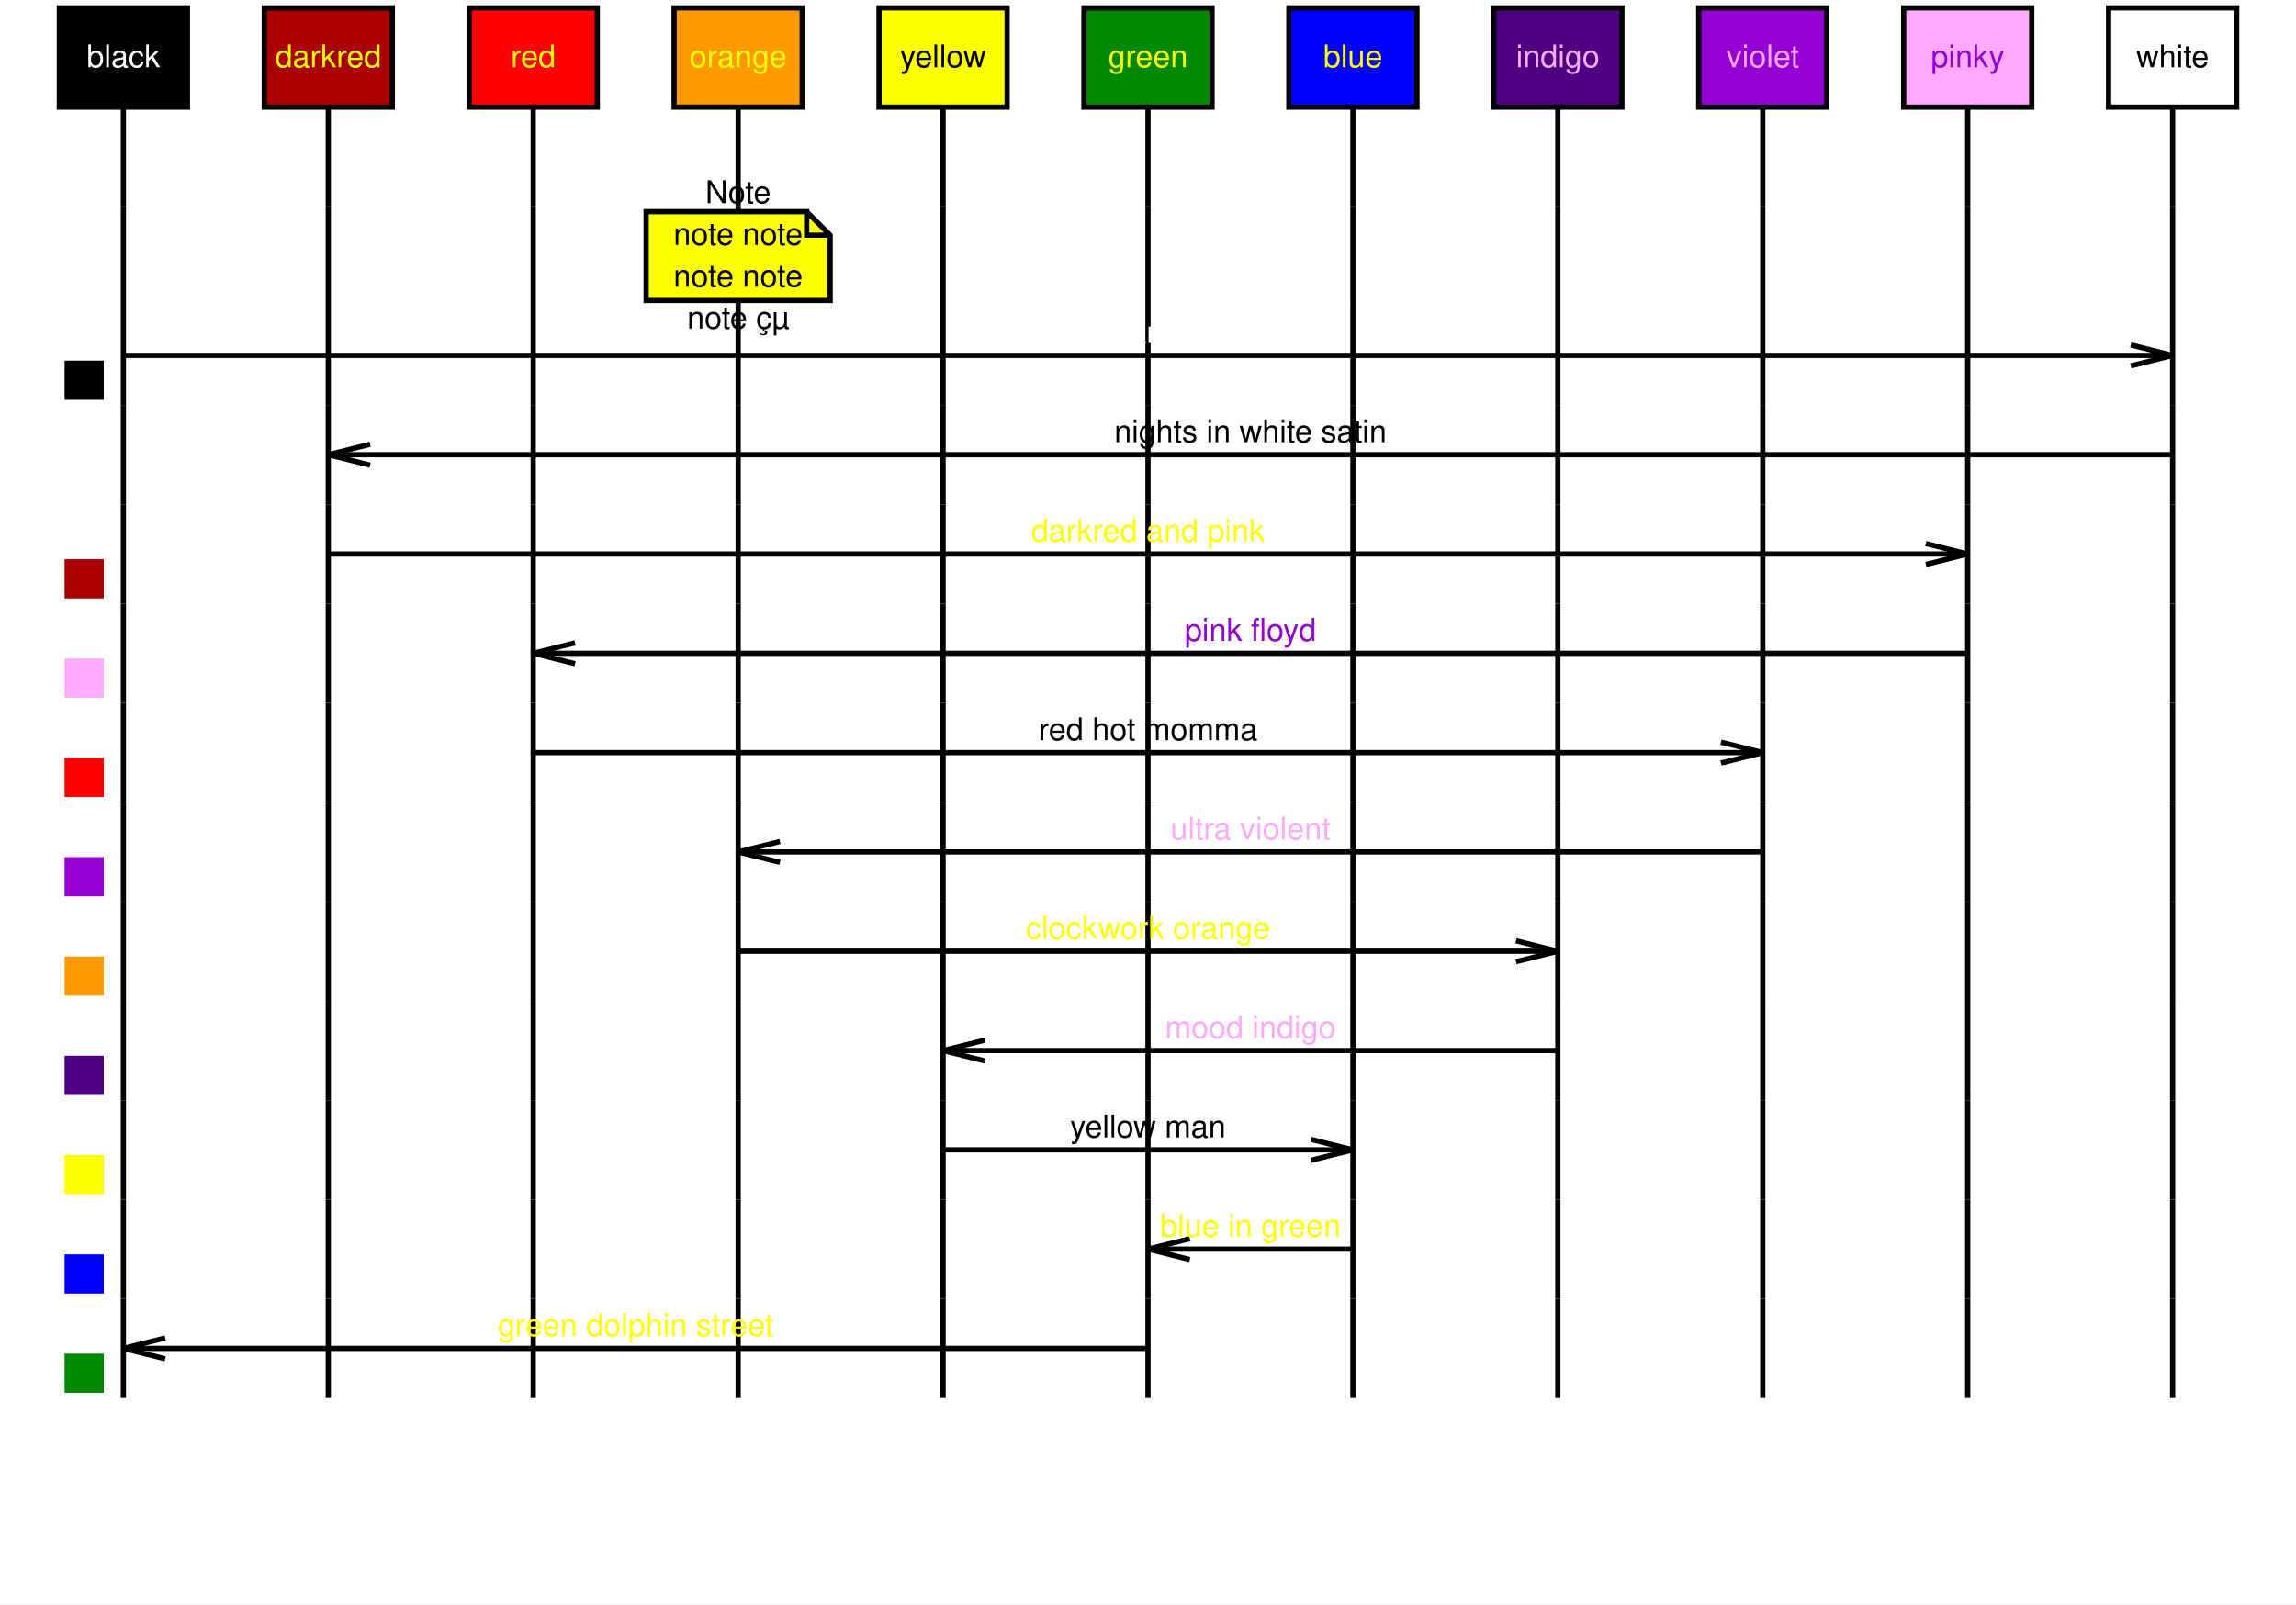
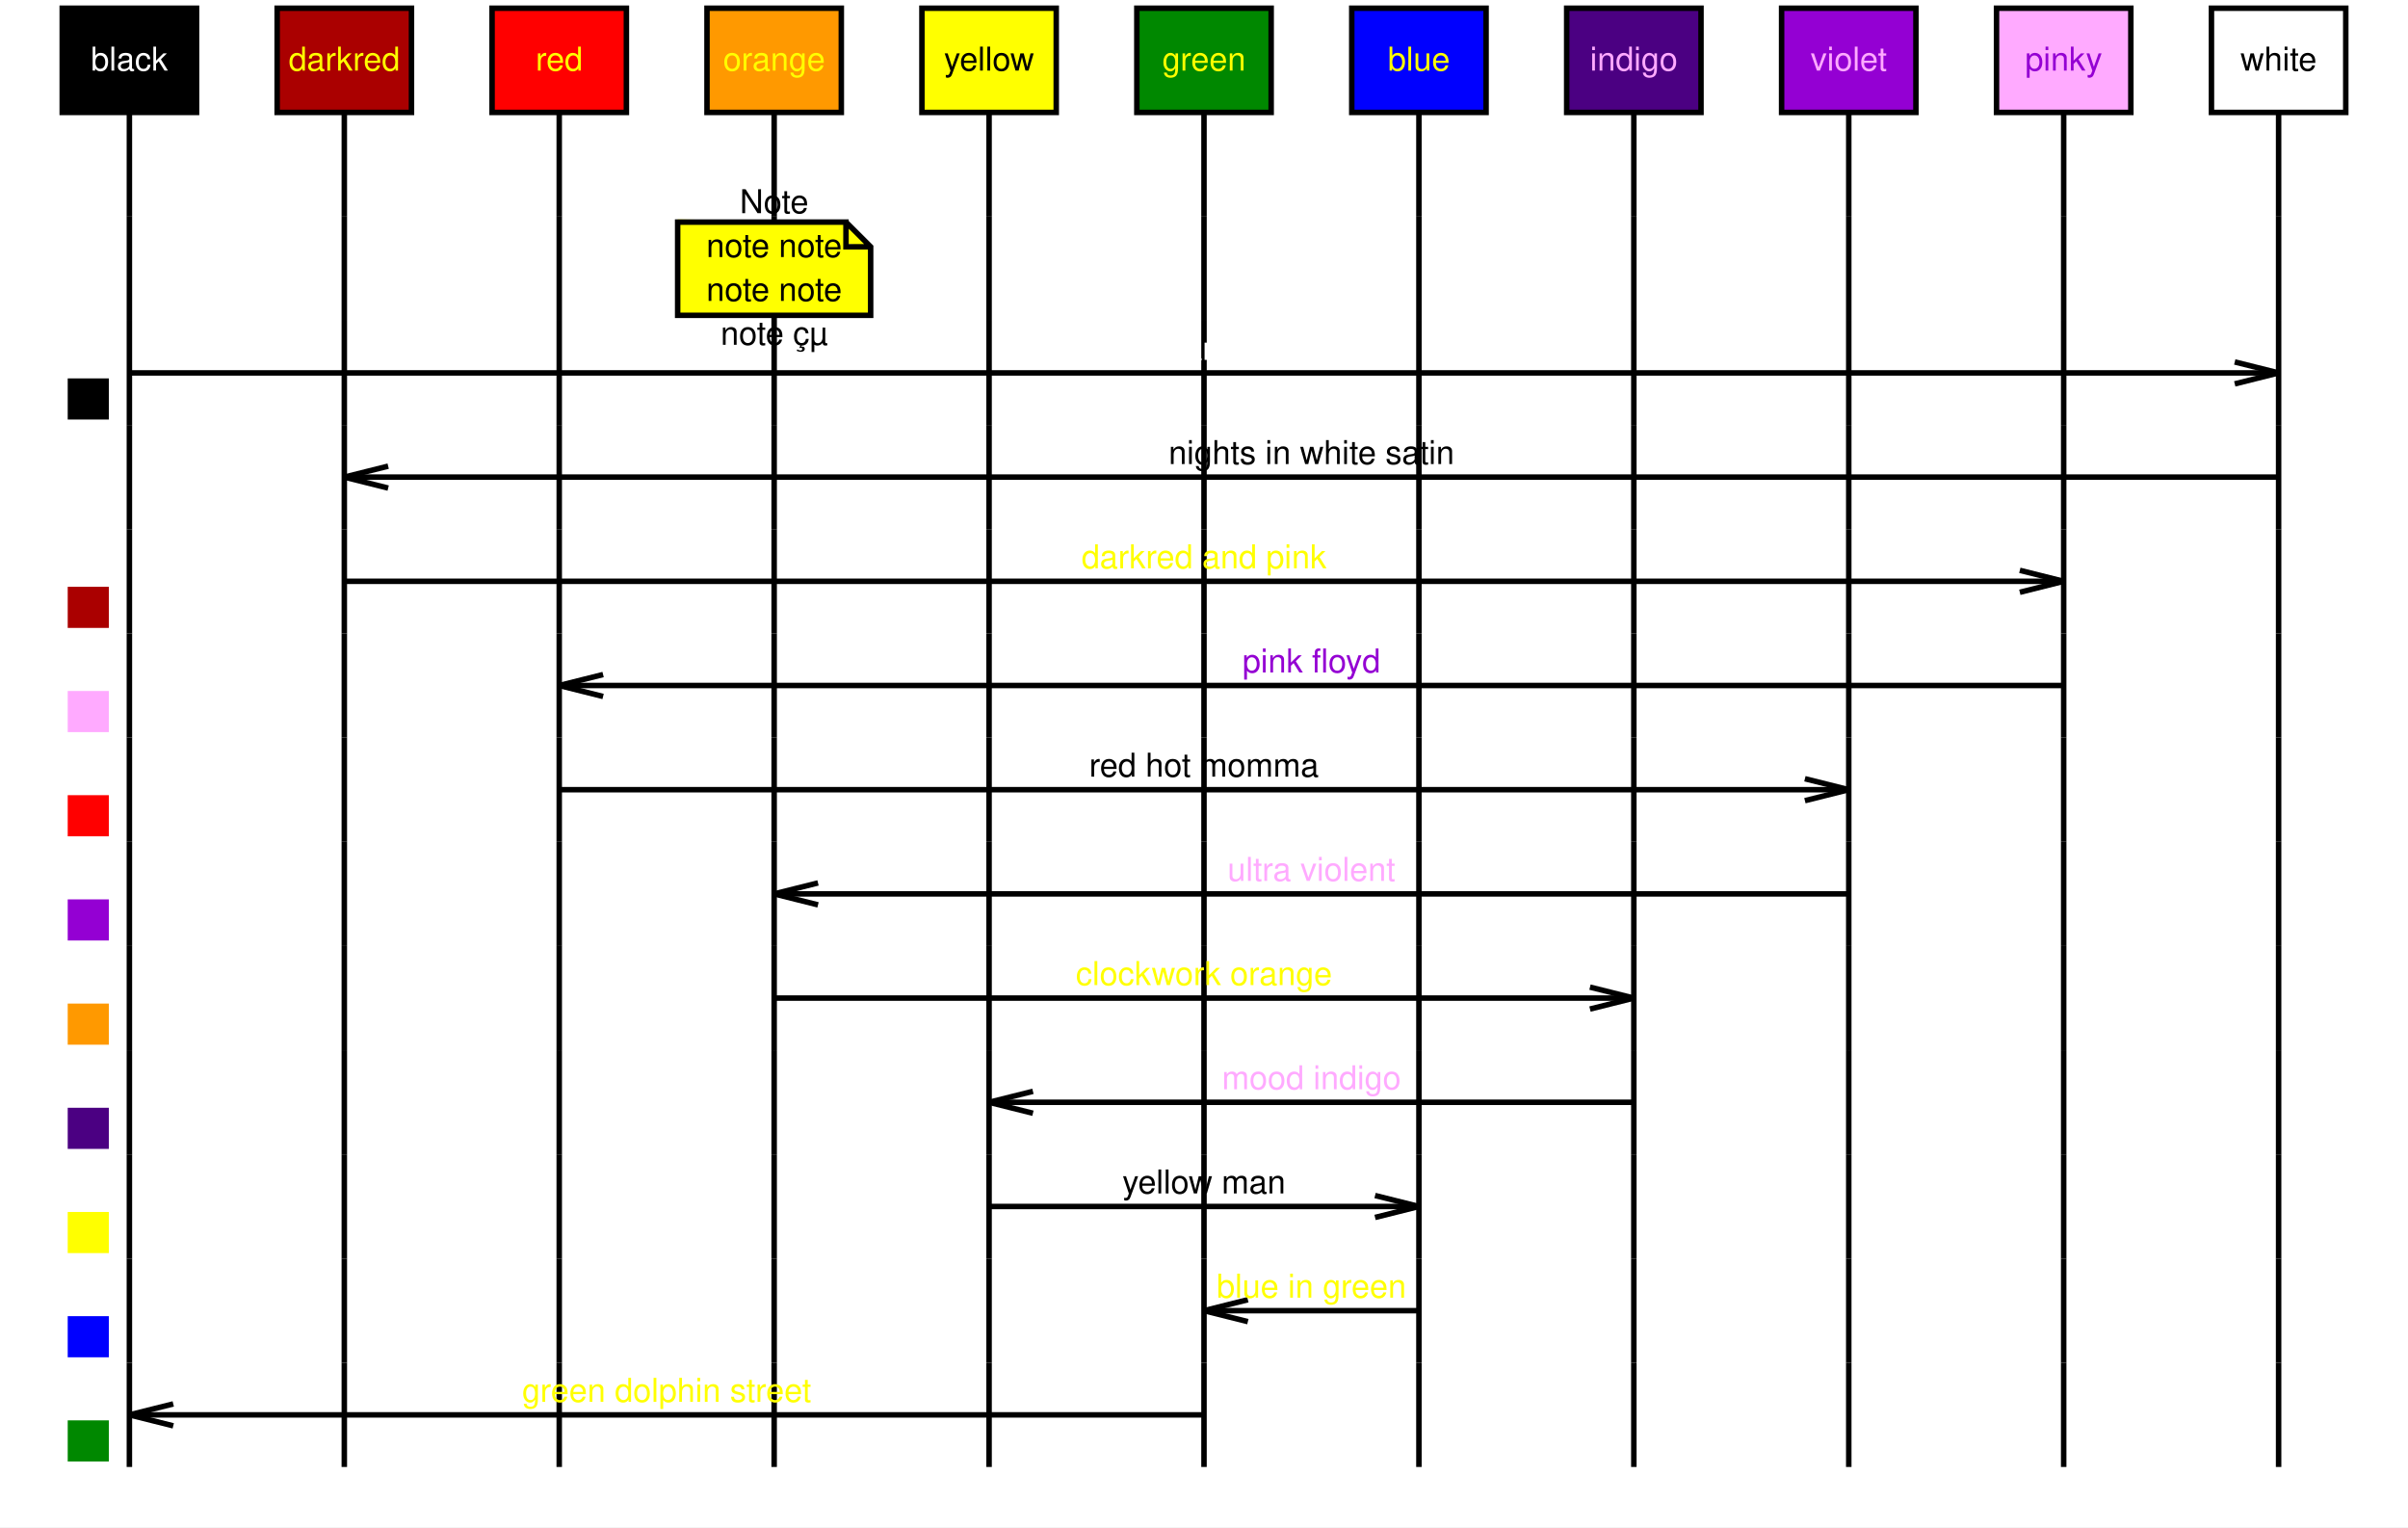
- <svg xmlns="http://www.w3.org/2000/svg" xmlns:xlink="http://www.w3.org/1999/xlink" version="1.1" id="mscgen_js-svg-__svg" class="mscgenjs-fence" width="878.4" height="614">
+ <svg xmlns="http://www.w3.org/2000/svg" xmlns:xlink="http://www.w3.org/1999/xlink" version="1.1" id="mscgen_js-svg-__svg" class="mscgenjs-fence" width="878.4" height="557">
  <defs>
    <style type="text/css">svg.mscgenjs-fence{font-family:Helvetica,sans-serif;font-size:12px;font-weight:normal;font-style:normal;text-decoration:none;background-color:white;stroke:black;stroke-width:2;color:black;}.mscgenjs-fence rect{fill:none;stroke:black;}.mscgenjs-fence rect.entity{fill:white;}.mscgenjs-fence rect.label-text-background{fill:white;stroke:white;stroke-width:0;}.mscgenjs-fence rect.bglayer{fill:white;stroke:white;stroke-width:0;}.mscgenjs-fence line{stroke:black;}.mscgenjs-fence line.return{stroke-dasharray:5,2;}.mscgenjs-fence line.comment{stroke-dasharray:5,2;}.mscgenjs-fence line.inline_expression_divider{stroke-dasharray:10,5;}.mscgenjs-fence text{color:inherit;stroke:none;text-anchor:middle;}.mscgenjs-fence text.entity-text{text-decoration:underline;}.mscgenjs-fence text.anchor-start{text-anchor:start;}.mscgenjs-fence path{stroke:black;color:black;fill:none;}.mscgenjs-fence .arrow-marker{overflow:visible;}.mscgenjs-fence .arrow-style{stroke-width:1;}.mscgenjs-fence .arcrowomit{stroke-dasharray:2,2;}.mscgenjs-fence rect.box, .mscgenjs-fence path.box{fill:white;}.mscgenjs-fence .inherit{stroke:inherit;color:inherit;}.mscgenjs-fence .inherit-fill{fill:inherit;}.mscgenjs-fence .watermark{stroke:black;color:black;fill:black;font-size:48pt;font-weight:bold;opacity:0.14;}</style>
    <marker orient="auto" id="mscgen_js-svg-__svgcallback-black" class="arrow-marker" viewBox="0 0 10 10" refX="9" refY="3" markerUnits="strokeWidth" markerWidth="10" markerHeight="10">
      <path d="M 1,1 l 8,2 l-8,2" class="arrow-style" style="stroke-dasharray:100,1;stroke:black" />
    </marker>
    <marker orient="auto" id="mscgen_js-svg-__svgcallback-l-black" class="arrow-marker" viewBox="0 0 10 10" refX="9" refY="3" markerUnits="strokeWidth" markerWidth="10" markerHeight="10">
      <path d="M17,1 l-8,2 l 8,2" class="arrow-style" style="stroke-dasharray:100,1;stroke:black" />
    </marker>
    <g id="mscgen_js-svg-__svg__defs">
      <g id="mscgen_js-svg-__svgentities">
        <g id="mscgen_js-svg-__svgblack">
          <rect width="49" height="38" class="entity" style="fill:#000000;" />
          <g>
            <text x="24.5" y="22.75" class="entity-text " style="fill:white;">
              <tspan>black</tspan>
            </text>
          </g>
        </g>
        <g id="mscgen_js-svg-__svgdarkred">
          <rect width="49" height="38" x="78.4" class="entity" style="fill:#AA0000;" />
          <g>
            <text x="102.9" y="22.75" class="entity-text " style="fill:#FFFF00;">
              <tspan>darkred</tspan>
            </text>
          </g>
        </g>
        <g id="mscgen_js-svg-__svgred">
          <rect width="49" height="38" x="156.8" class="entity" style="fill:#FF0000;" />
          <g>
            <text x="181.3" y="22.75" class="entity-text " style="fill:#FFFF00;">
              <tspan>red</tspan>
            </text>
          </g>
        </g>
        <g id="mscgen_js-svg-__svgorange">
          <rect width="49" height="38" x="235.2" class="entity" style="fill:#FF9900;" />
          <g>
            <text x="259.7" y="22.75" class="entity-text " style="fill:#FFFF00;">
              <tspan>orange</tspan>
            </text>
          </g>
        </g>
        <g id="mscgen_js-svg-__svgyellow">
          <rect width="49" height="38" x="313.6" class="entity" style="fill:#FFFF00;" />
          <g>
            <text x="338.1" y="22.75" class="entity-text " style="fill:#000000;">
              <tspan>yellow</tspan>
            </text>
          </g>
        </g>
        <g id="mscgen_js-svg-__svggreen">
          <rect width="49" height="38" x="392" class="entity" style="fill:#008800;" />
          <g>
            <text x="416.5" y="22.75" class="entity-text " style="fill:#FFFF00;">
              <tspan>green</tspan>
            </text>
          </g>
        </g>
        <g id="mscgen_js-svg-__svgblue">
          <rect width="49" height="38" x="470.4" class="entity" style="fill:#0000FF;" />
          <g>
            <text x="494.9" y="22.75" class="entity-text " style="fill:#FFFF00;">
              <tspan>blue</tspan>
            </text>
          </g>
        </g>
        <g id="mscgen_js-svg-__svgindigo">
          <rect width="49" height="38" x="548.8" class="entity" style="fill:#4B0082;" />
          <g>
            <text x="573.3" y="22.75" class="entity-text " style="fill:#FFAAFF;">
              <tspan>indigo</tspan>
            </text>
          </g>
        </g>
        <g id="mscgen_js-svg-__svgviolet">
          <rect width="49" height="38" x="627.2" class="entity" style="fill:#9400D3;" />
          <g>
            <text x="651.7" y="22.75" class="entity-text " style="fill:#FFAAFF;">
              <tspan>violet</tspan>
            </text>
          </g>
        </g>
        <g id="mscgen_js-svg-__svgpinky">
          <rect width="49" height="38" x="705.6" class="entity" style="fill:#FFAAFF;" />
          <g>
            <text x="730.1" y="22.75" class="entity-text " style="fill:#9400D3;">
              <tspan>pinky</tspan>
            </text>
          </g>
        </g>
        <g id="mscgen_js-svg-__svgwhite">
          <rect width="49" height="38" x="784" class="entity" style="fill:#FFFFFF;" />
          <g>
            <text x="808.5" y="22.75" class="entity-text " style="fill:#000000;">
              <tspan>white</tspan>
            </text>
          </g>
        </g>
      </g>
      <g id="mscgen_js-svg-__svgarcrow">
        <line x1="24.5" y1="-19" x2="24.5" y2="19" class="mscgen_js-svg-__svgarcrow" />
        <line x1="102.9" y1="-19" x2="102.9" y2="19" class="mscgen_js-svg-__svgarcrow" />
        <line x1="181.3" y1="-19" x2="181.3" y2="19" class="mscgen_js-svg-__svgarcrow" />
        <line x1="259.7" y1="-19" x2="259.7" y2="19" class="mscgen_js-svg-__svgarcrow" />
        <line x1="338.1" y1="-19" x2="338.1" y2="19" class="mscgen_js-svg-__svgarcrow" />
        <line x1="416.5" y1="-19" x2="416.5" y2="19" class="mscgen_js-svg-__svgarcrow" />
        <line x1="494.9" y1="-19" x2="494.9" y2="19" class="mscgen_js-svg-__svgarcrow" />
        <line x1="573.3" y1="-19" x2="573.3" y2="19" class="mscgen_js-svg-__svgarcrow" />
        <line x1="651.7" y1="-19" x2="651.7" y2="19" class="mscgen_js-svg-__svgarcrow" />
        <line x1="730.1" y1="-19" x2="730.1" y2="19" class="mscgen_js-svg-__svgarcrow" />
        <line x1="808.5" y1="-19" x2="808.5" y2="19" class="mscgen_js-svg-__svgarcrow" />
      </g>
      <g id="mscgen_js-svg-__svg0_0">
        <path d="M224.5,-17l61.4,0 l0,9 l9,0 m-9,-9 l9,9 l0,25 l-70.4,0 l0,-35 " class="box note" style="fill:yellow;" />
        <g>
          <text x="259.7" y="-20.25" class="box-text note-text " style="fill:#000000;">
            <tspan>Note</tspan>
          </text>
          <text x="259.7" y="-4.25" class="box-text note-text " style="fill:#000000;">
            <tspan>note note</tspan>
          </text>
          <text x="259.7" y="11.75" class="box-text note-text " style="fill:#000000;">
            <tspan>note note</tspan>
          </text>
          <text x="259.7" y="27.75" class="box-text note-text " style="fill:#000000;">
            <tspan>note çµ</tspan>
          </text>
        </g>
      </g>
      <g id="mscgen_js-svg-__svgarcrow_0">
        <line x1="24.5" y1="-19" x2="24.5" y2="19" class="arcrow" />
        <line x1="102.9" y1="-19" x2="102.9" y2="19" class="arcrow" />
        <line x1="181.3" y1="-19" x2="181.3" y2="19" class="arcrow" />
        <line x1="259.7" y1="-19" x2="259.7" y2="19" class="arcrow" />
        <line x1="338.1" y1="-19" x2="338.1" y2="19" class="arcrow" />
        <line x1="416.5" y1="-19" x2="416.5" y2="19" class="arcrow" />
        <line x1="494.9" y1="-19" x2="494.9" y2="19" class="arcrow" />
        <line x1="573.3" y1="-19" x2="573.3" y2="19" class="arcrow" />
        <line x1="651.7" y1="-19" x2="651.7" y2="19" class="arcrow" />
        <line x1="730.1" y1="-19" x2="730.1" y2="19" class="arcrow" />
        <line x1="808.5" y1="-19" x2="808.5" y2="19" class="arcrow" />
      </g>
      <g id="mscgen_js-svg-__svg1_0">
        <line x1="24.5" y1="0" x2="808.5" y2="0" class="arc directional callback" style="stroke:black" marker-end="url(#mscgen_js-svg-__svgcallback-black)" />
        <g>
          <rect width="15" height="15" x="2" y="2" class="label-text-background" style="fill:#000000; stroke:#000000;" />
          <text x="416.5" y="-4.75" class="directional-text callback-text " style="fill:white;">
            <tspan>black and blue</tspan>
          </text>
        </g>
      </g>
      <g id="mscgen_js-svg-__svgarcrow_1">
        <line x1="24.5" y1="-19" x2="24.5" y2="19" class="arcrow" />
        <line x1="102.9" y1="-19" x2="102.9" y2="19" class="arcrow" />
        <line x1="181.3" y1="-19" x2="181.3" y2="19" class="arcrow" />
        <line x1="259.7" y1="-19" x2="259.7" y2="19" class="arcrow" />
        <line x1="338.1" y1="-19" x2="338.1" y2="19" class="arcrow" />
        <line x1="416.5" y1="-19" x2="416.5" y2="19" class="arcrow" />
        <line x1="494.9" y1="-19" x2="494.9" y2="19" class="arcrow" />
        <line x1="573.3" y1="-19" x2="573.3" y2="19" class="arcrow" />
        <line x1="651.7" y1="-19" x2="651.7" y2="19" class="arcrow" />
        <line x1="730.1" y1="-19" x2="730.1" y2="19" class="arcrow" />
        <line x1="808.5" y1="-19" x2="808.5" y2="19" class="arcrow" />
      </g>
      <g id="mscgen_js-svg-__svg2_0">
        <line x1="808.5" y1="0" x2="102.9" y2="0" class="arc directional callback" style="stroke:black" marker-end="url(#mscgen_js-svg-__svgcallback-black)" />
        <g>
          <rect width="15" height="15" x="2" y="2" class="label-text-background" style="fill:#FFFFFF; stroke:#FFFFFF;" />
          <text x="455.7" y="-4.75" class="directional-text callback-text " style="fill:#000000;">
            <tspan>nights in white satin</tspan>
          </text>
        </g>
      </g>
      <g id="mscgen_js-svg-__svgarcrow_2">
        <line x1="24.5" y1="-19" x2="24.5" y2="19" class="arcrow" />
        <line x1="102.9" y1="-19" x2="102.9" y2="19" class="arcrow" />
        <line x1="181.3" y1="-19" x2="181.3" y2="19" class="arcrow" />
        <line x1="259.7" y1="-19" x2="259.7" y2="19" class="arcrow" />
        <line x1="338.1" y1="-19" x2="338.1" y2="19" class="arcrow" />
        <line x1="416.5" y1="-19" x2="416.5" y2="19" class="arcrow" />
        <line x1="494.9" y1="-19" x2="494.9" y2="19" class="arcrow" />
        <line x1="573.3" y1="-19" x2="573.3" y2="19" class="arcrow" />
        <line x1="651.7" y1="-19" x2="651.7" y2="19" class="arcrow" />
        <line x1="730.1" y1="-19" x2="730.1" y2="19" class="arcrow" />
        <line x1="808.5" y1="-19" x2="808.5" y2="19" class="arcrow" />
      </g>
      <g id="mscgen_js-svg-__svg3_0">
        <line x1="102.9" y1="0" x2="730.1" y2="0" class="arc directional callback" style="stroke:black" marker-end="url(#mscgen_js-svg-__svgcallback-black)" />
        <g>
          <rect width="15" height="15" x="2" y="2" class="label-text-background" style="fill:#AA0000; stroke:#AA0000;" />
          <text x="416.5" y="-4.75" class="directional-text callback-text " style="fill:#FFFF00;">
            <tspan>darkred and pink</tspan>
          </text>
        </g>
      </g>
      <g id="mscgen_js-svg-__svgarcrow_3">
        <line x1="24.5" y1="-19" x2="24.5" y2="19" class="arcrow" />
        <line x1="102.9" y1="-19" x2="102.9" y2="19" class="arcrow" />
        <line x1="181.3" y1="-19" x2="181.3" y2="19" class="arcrow" />
        <line x1="259.7" y1="-19" x2="259.7" y2="19" class="arcrow" />
        <line x1="338.1" y1="-19" x2="338.1" y2="19" class="arcrow" />
        <line x1="416.5" y1="-19" x2="416.5" y2="19" class="arcrow" />
        <line x1="494.9" y1="-19" x2="494.9" y2="19" class="arcrow" />
        <line x1="573.3" y1="-19" x2="573.3" y2="19" class="arcrow" />
        <line x1="651.7" y1="-19" x2="651.7" y2="19" class="arcrow" />
        <line x1="730.1" y1="-19" x2="730.1" y2="19" class="arcrow" />
        <line x1="808.5" y1="-19" x2="808.5" y2="19" class="arcrow" />
      </g>
      <g id="mscgen_js-svg-__svg4_0">
        <line x1="730.1" y1="0" x2="181.3" y2="0" class="arc directional callback" style="stroke:black" marker-end="url(#mscgen_js-svg-__svgcallback-black)" />
        <g>
          <rect width="15" height="15" x="2" y="2" class="label-text-background" style="fill:#FFAAFF; stroke:#FFAAFF;" />
          <text x="455.7" y="-4.75" class="directional-text callback-text " style="fill:#9400D3;">
            <tspan>pink floyd</tspan>
          </text>
        </g>
      </g>
      <g id="mscgen_js-svg-__svgarcrow_4">
        <line x1="24.5" y1="-19" x2="24.5" y2="19" class="arcrow" />
        <line x1="102.9" y1="-19" x2="102.9" y2="19" class="arcrow" />
        <line x1="181.3" y1="-19" x2="181.3" y2="19" class="arcrow" />
        <line x1="259.7" y1="-19" x2="259.7" y2="19" class="arcrow" />
        <line x1="338.1" y1="-19" x2="338.1" y2="19" class="arcrow" />
        <line x1="416.5" y1="-19" x2="416.5" y2="19" class="arcrow" />
        <line x1="494.9" y1="-19" x2="494.9" y2="19" class="arcrow" />
        <line x1="573.3" y1="-19" x2="573.3" y2="19" class="arcrow" />
        <line x1="651.7" y1="-19" x2="651.7" y2="19" class="arcrow" />
        <line x1="730.1" y1="-19" x2="730.1" y2="19" class="arcrow" />
        <line x1="808.5" y1="-19" x2="808.5" y2="19" class="arcrow" />
      </g>
      <g id="mscgen_js-svg-__svg5_0">
        <line x1="181.3" y1="0" x2="651.7" y2="0" class="arc directional callback" style="stroke:black" marker-end="url(#mscgen_js-svg-__svgcallback-black)" />
        <g>
          <rect width="15" height="15" x="2" y="2" class="label-text-background" style="fill:#FF0000; stroke:#FF0000;" />
          <text x="416.5" y="-4.75" class="directional-text callback-text " style="fill:ffff00;">
            <tspan>red hot momma</tspan>
          </text>
        </g>
      </g>
      <g id="mscgen_js-svg-__svgarcrow_5">
        <line x1="24.5" y1="-19" x2="24.5" y2="19" class="arcrow" />
        <line x1="102.9" y1="-19" x2="102.9" y2="19" class="arcrow" />
        <line x1="181.3" y1="-19" x2="181.3" y2="19" class="arcrow" />
        <line x1="259.7" y1="-19" x2="259.7" y2="19" class="arcrow" />
        <line x1="338.1" y1="-19" x2="338.1" y2="19" class="arcrow" />
        <line x1="416.5" y1="-19" x2="416.5" y2="19" class="arcrow" />
        <line x1="494.9" y1="-19" x2="494.9" y2="19" class="arcrow" />
        <line x1="573.3" y1="-19" x2="573.3" y2="19" class="arcrow" />
        <line x1="651.7" y1="-19" x2="651.7" y2="19" class="arcrow" />
        <line x1="730.1" y1="-19" x2="730.1" y2="19" class="arcrow" />
        <line x1="808.5" y1="-19" x2="808.5" y2="19" class="arcrow" />
      </g>
      <g id="mscgen_js-svg-__svg6_0">
        <line x1="651.7" y1="0" x2="259.7" y2="0" class="arc directional callback" style="stroke:black" marker-end="url(#mscgen_js-svg-__svgcallback-black)" />
        <g>
          <rect width="15" height="15" x="2" y="2" class="label-text-background" style="fill:#9400D3; stroke:#9400D3;" />
          <text x="455.7" y="-4.75" class="directional-text callback-text " style="fill:#FFAAFF;">
            <tspan>ultra violent</tspan>
          </text>
        </g>
      </g>
      <g id="mscgen_js-svg-__svgarcrow_6">
        <line x1="24.5" y1="-19" x2="24.5" y2="19" class="arcrow" />
        <line x1="102.9" y1="-19" x2="102.9" y2="19" class="arcrow" />
        <line x1="181.3" y1="-19" x2="181.3" y2="19" class="arcrow" />
        <line x1="259.7" y1="-19" x2="259.7" y2="19" class="arcrow" />
        <line x1="338.1" y1="-19" x2="338.1" y2="19" class="arcrow" />
        <line x1="416.5" y1="-19" x2="416.5" y2="19" class="arcrow" />
        <line x1="494.9" y1="-19" x2="494.9" y2="19" class="arcrow" />
        <line x1="573.3" y1="-19" x2="573.3" y2="19" class="arcrow" />
        <line x1="651.7" y1="-19" x2="651.7" y2="19" class="arcrow" />
        <line x1="730.1" y1="-19" x2="730.1" y2="19" class="arcrow" />
        <line x1="808.5" y1="-19" x2="808.5" y2="19" class="arcrow" />
      </g>
      <g id="mscgen_js-svg-__svg7_0">
        <line x1="259.7" y1="0" x2="573.3" y2="0" class="arc directional callback" style="stroke:black" marker-end="url(#mscgen_js-svg-__svgcallback-black)" />
        <g>
          <rect width="15" height="15" x="2" y="2" class="label-text-background" style="fill:#FF9900; stroke:#FF9900;" />
          <text x="416.5" y="-4.75" class="directional-text callback-text " style="fill:#FFFF00;">
            <tspan>clockwork orange</tspan>
          </text>
        </g>
      </g>
      <g id="mscgen_js-svg-__svgarcrow_7">
        <line x1="24.5" y1="-19" x2="24.5" y2="19" class="arcrow" />
        <line x1="102.9" y1="-19" x2="102.9" y2="19" class="arcrow" />
        <line x1="181.3" y1="-19" x2="181.3" y2="19" class="arcrow" />
        <line x1="259.7" y1="-19" x2="259.7" y2="19" class="arcrow" />
        <line x1="338.1" y1="-19" x2="338.1" y2="19" class="arcrow" />
        <line x1="416.5" y1="-19" x2="416.5" y2="19" class="arcrow" />
        <line x1="494.9" y1="-19" x2="494.9" y2="19" class="arcrow" />
        <line x1="573.3" y1="-19" x2="573.3" y2="19" class="arcrow" />
        <line x1="651.7" y1="-19" x2="651.7" y2="19" class="arcrow" />
        <line x1="730.1" y1="-19" x2="730.1" y2="19" class="arcrow" />
        <line x1="808.5" y1="-19" x2="808.5" y2="19" class="arcrow" />
      </g>
      <g id="mscgen_js-svg-__svg8_0">
        <line x1="573.3" y1="0" x2="338.1" y2="0" class="arc directional callback" style="stroke:black" marker-end="url(#mscgen_js-svg-__svgcallback-black)" />
        <g>
          <rect width="15" height="15" x="2" y="2" class="label-text-background" style="fill:#4B0082; stroke:#4B0082;" />
          <text x="455.7" y="-4.75" class="directional-text callback-text " style="fill:#FFAAFF;">
            <tspan>mood indigo</tspan>
          </text>
        </g>
      </g>
      <g id="mscgen_js-svg-__svgarcrow_8">
        <line x1="24.5" y1="-19" x2="24.5" y2="19" class="arcrow" />
        <line x1="102.9" y1="-19" x2="102.9" y2="19" class="arcrow" />
        <line x1="181.3" y1="-19" x2="181.3" y2="19" class="arcrow" />
        <line x1="259.7" y1="-19" x2="259.7" y2="19" class="arcrow" />
        <line x1="338.1" y1="-19" x2="338.1" y2="19" class="arcrow" />
        <line x1="416.5" y1="-19" x2="416.5" y2="19" class="arcrow" />
        <line x1="494.9" y1="-19" x2="494.9" y2="19" class="arcrow" />
        <line x1="573.3" y1="-19" x2="573.3" y2="19" class="arcrow" />
        <line x1="651.7" y1="-19" x2="651.7" y2="19" class="arcrow" />
        <line x1="730.1" y1="-19" x2="730.1" y2="19" class="arcrow" />
        <line x1="808.5" y1="-19" x2="808.5" y2="19" class="arcrow" />
      </g>
      <g id="mscgen_js-svg-__svg9_0">
        <line x1="338.1" y1="0" x2="494.9" y2="0" class="arc directional callback" style="stroke:black" marker-end="url(#mscgen_js-svg-__svgcallback-black)" />
        <g>
          <rect width="15" height="15" x="2" y="2" class="label-text-background" style="fill:#FFFF00; stroke:#FFFF00;" />
          <text x="416.5" y="-4.75" class="directional-text callback-text " style="fill:#000000;">
            <tspan>yellow man</tspan>
          </text>
        </g>
      </g>
      <g id="mscgen_js-svg-__svgarcrow_9">
        <line x1="24.5" y1="-19" x2="24.5" y2="19" class="arcrow" />
        <line x1="102.9" y1="-19" x2="102.9" y2="19" class="arcrow" />
        <line x1="181.3" y1="-19" x2="181.3" y2="19" class="arcrow" />
        <line x1="259.7" y1="-19" x2="259.7" y2="19" class="arcrow" />
        <line x1="338.1" y1="-19" x2="338.1" y2="19" class="arcrow" />
        <line x1="416.5" y1="-19" x2="416.5" y2="19" class="arcrow" />
        <line x1="494.9" y1="-19" x2="494.9" y2="19" class="arcrow" />
        <line x1="573.3" y1="-19" x2="573.3" y2="19" class="arcrow" />
        <line x1="651.7" y1="-19" x2="651.7" y2="19" class="arcrow" />
        <line x1="730.1" y1="-19" x2="730.1" y2="19" class="arcrow" />
        <line x1="808.5" y1="-19" x2="808.5" y2="19" class="arcrow" />
      </g>
      <g id="mscgen_js-svg-__svg10_0">
        <line x1="494.9" y1="0" x2="416.5" y2="0" class="arc directional callback" style="stroke:black" marker-end="url(#mscgen_js-svg-__svgcallback-black)" />
        <g>
          <rect width="15" height="15" x="2" y="2" class="label-text-background" style="fill:#0000FF; stroke:#0000FF;" />
          <text x="455.7" y="-4.75" class="directional-text callback-text " style="fill:#FFFF00;">
            <tspan>blue in green</tspan>
          </text>
        </g>
      </g>
      <g id="mscgen_js-svg-__svgarcrow_10">
        <line x1="24.5" y1="-19" x2="24.5" y2="19" class="arcrow" />
        <line x1="102.9" y1="-19" x2="102.9" y2="19" class="arcrow" />
        <line x1="181.3" y1="-19" x2="181.3" y2="19" class="arcrow" />
        <line x1="259.7" y1="-19" x2="259.7" y2="19" class="arcrow" />
        <line x1="338.1" y1="-19" x2="338.1" y2="19" class="arcrow" />
        <line x1="416.5" y1="-19" x2="416.5" y2="19" class="arcrow" />
        <line x1="494.9" y1="-19" x2="494.9" y2="19" class="arcrow" />
        <line x1="573.3" y1="-19" x2="573.3" y2="19" class="arcrow" />
        <line x1="651.7" y1="-19" x2="651.7" y2="19" class="arcrow" />
        <line x1="730.1" y1="-19" x2="730.1" y2="19" class="arcrow" />
        <line x1="808.5" y1="-19" x2="808.5" y2="19" class="arcrow" />
      </g>
      <g id="mscgen_js-svg-__svg11_0">
        <line x1="416.5" y1="0" x2="24.5" y2="0" class="arc directional callback" style="stroke:black" marker-end="url(#mscgen_js-svg-__svgcallback-black)" />
        <g>
          <rect width="15" height="15" x="2" y="2" class="label-text-background" style="fill:#008800; stroke:#008800;" />
          <text x="220.5" y="-4.75" class="directional-text callback-text " style="fill:#FFFF00;">
            <tspan>green dolphin street</tspan>
          </text>
        </g>
      </g>
      <g id="mscgen_js-svg-__svgarcrow_11">
        <line x1="24.5" y1="-19" x2="24.5" y2="19" class="arcrow" />
        <line x1="102.9" y1="-19" x2="102.9" y2="19" class="arcrow" />
        <line x1="181.3" y1="-19" x2="181.3" y2="19" class="arcrow" />
        <line x1="259.7" y1="-19" x2="259.7" y2="19" class="arcrow" />
        <line x1="338.1" y1="-19" x2="338.1" y2="19" class="arcrow" />
        <line x1="416.5" y1="-19" x2="416.5" y2="19" class="arcrow" />
        <line x1="494.9" y1="-19" x2="494.9" y2="19" class="arcrow" />
        <line x1="573.3" y1="-19" x2="573.3" y2="19" class="arcrow" />
        <line x1="651.7" y1="-19" x2="651.7" y2="19" class="arcrow" />
        <line x1="730.1" y1="-19" x2="730.1" y2="19" class="arcrow" />
        <line x1="808.5" y1="-19" x2="808.5" y2="19" class="arcrow" />
      </g>
    </g>
  </defs>
  <g id="mscgen_js-svg-__svg__body" transform="translate(22.7,3) scale(1,1)">
    <g id="mscgen_js-svg-__svg__background">
-       <rect width="878.4" height="614" x="-22.7" y="-3" class="bglayer" />
+       <rect width="878.4" height="557" x="-22.7" y="-3" class="bglayer" />
    </g>
    <g id="mscgen_js-svg-__svg__arcspanlayer" />
    <g id="mscgen_js-svg-__svg__lifelinelayer">
      <use x="0" y="57" xlink:href="#mscgen_js-svg-__svgarcrow" />
      <use x="0" y="95" xlink:href="#mscgen_js-svg-__svgarcrow_0" />
      <use x="0" y="133" xlink:href="#mscgen_js-svg-__svgarcrow_1" />
      <use x="0" y="171" xlink:href="#mscgen_js-svg-__svgarcrow_2" />
      <use x="0" y="209" xlink:href="#mscgen_js-svg-__svgarcrow_3" />
      <use x="0" y="247" xlink:href="#mscgen_js-svg-__svgarcrow_4" />
      <use x="0" y="285" xlink:href="#mscgen_js-svg-__svgarcrow_5" />
      <use x="0" y="323" xlink:href="#mscgen_js-svg-__svgarcrow_6" />
      <use x="0" y="361" xlink:href="#mscgen_js-svg-__svgarcrow_7" />
      <use x="0" y="399" xlink:href="#mscgen_js-svg-__svgarcrow_8" />
      <use x="0" y="437" xlink:href="#mscgen_js-svg-__svgarcrow_9" />
      <use x="0" y="475" xlink:href="#mscgen_js-svg-__svgarcrow_10" />
      <use x="0" y="513" xlink:href="#mscgen_js-svg-__svgarcrow_11" />
    </g>
    <g id="mscgen_js-svg-__svg__sequencelayer">
      <use x="0" y="0" xlink:href="#mscgen_js-svg-__svgentities" />
      <use x="0" y="133" xlink:href="#mscgen_js-svg-__svg1_0" />
      <use x="0" y="171" xlink:href="#mscgen_js-svg-__svg2_0" />
      <use x="0" y="209" xlink:href="#mscgen_js-svg-__svg3_0" />
      <use x="0" y="247" xlink:href="#mscgen_js-svg-__svg4_0" />
      <use x="0" y="285" xlink:href="#mscgen_js-svg-__svg5_0" />
      <use x="0" y="323" xlink:href="#mscgen_js-svg-__svg6_0" />
      <use x="0" y="361" xlink:href="#mscgen_js-svg-__svg7_0" />
      <use x="0" y="399" xlink:href="#mscgen_js-svg-__svg8_0" />
      <use x="0" y="437" xlink:href="#mscgen_js-svg-__svg9_0" />
      <use x="0" y="475" xlink:href="#mscgen_js-svg-__svg10_0" />
      <use x="0" y="513" xlink:href="#mscgen_js-svg-__svg11_0" />
    </g>
    <g id="mscgen_js-svg-__svg__notelayer">
      <use x="0" y="95" xlink:href="#mscgen_js-svg-__svg0_0" />
    </g>
    <g id="mscgen_js-svg-__svg__watermark" />
    <g id="mscgen_js-svg-__svg__onionskin" class="onionskin" />
  </g>
</svg>
